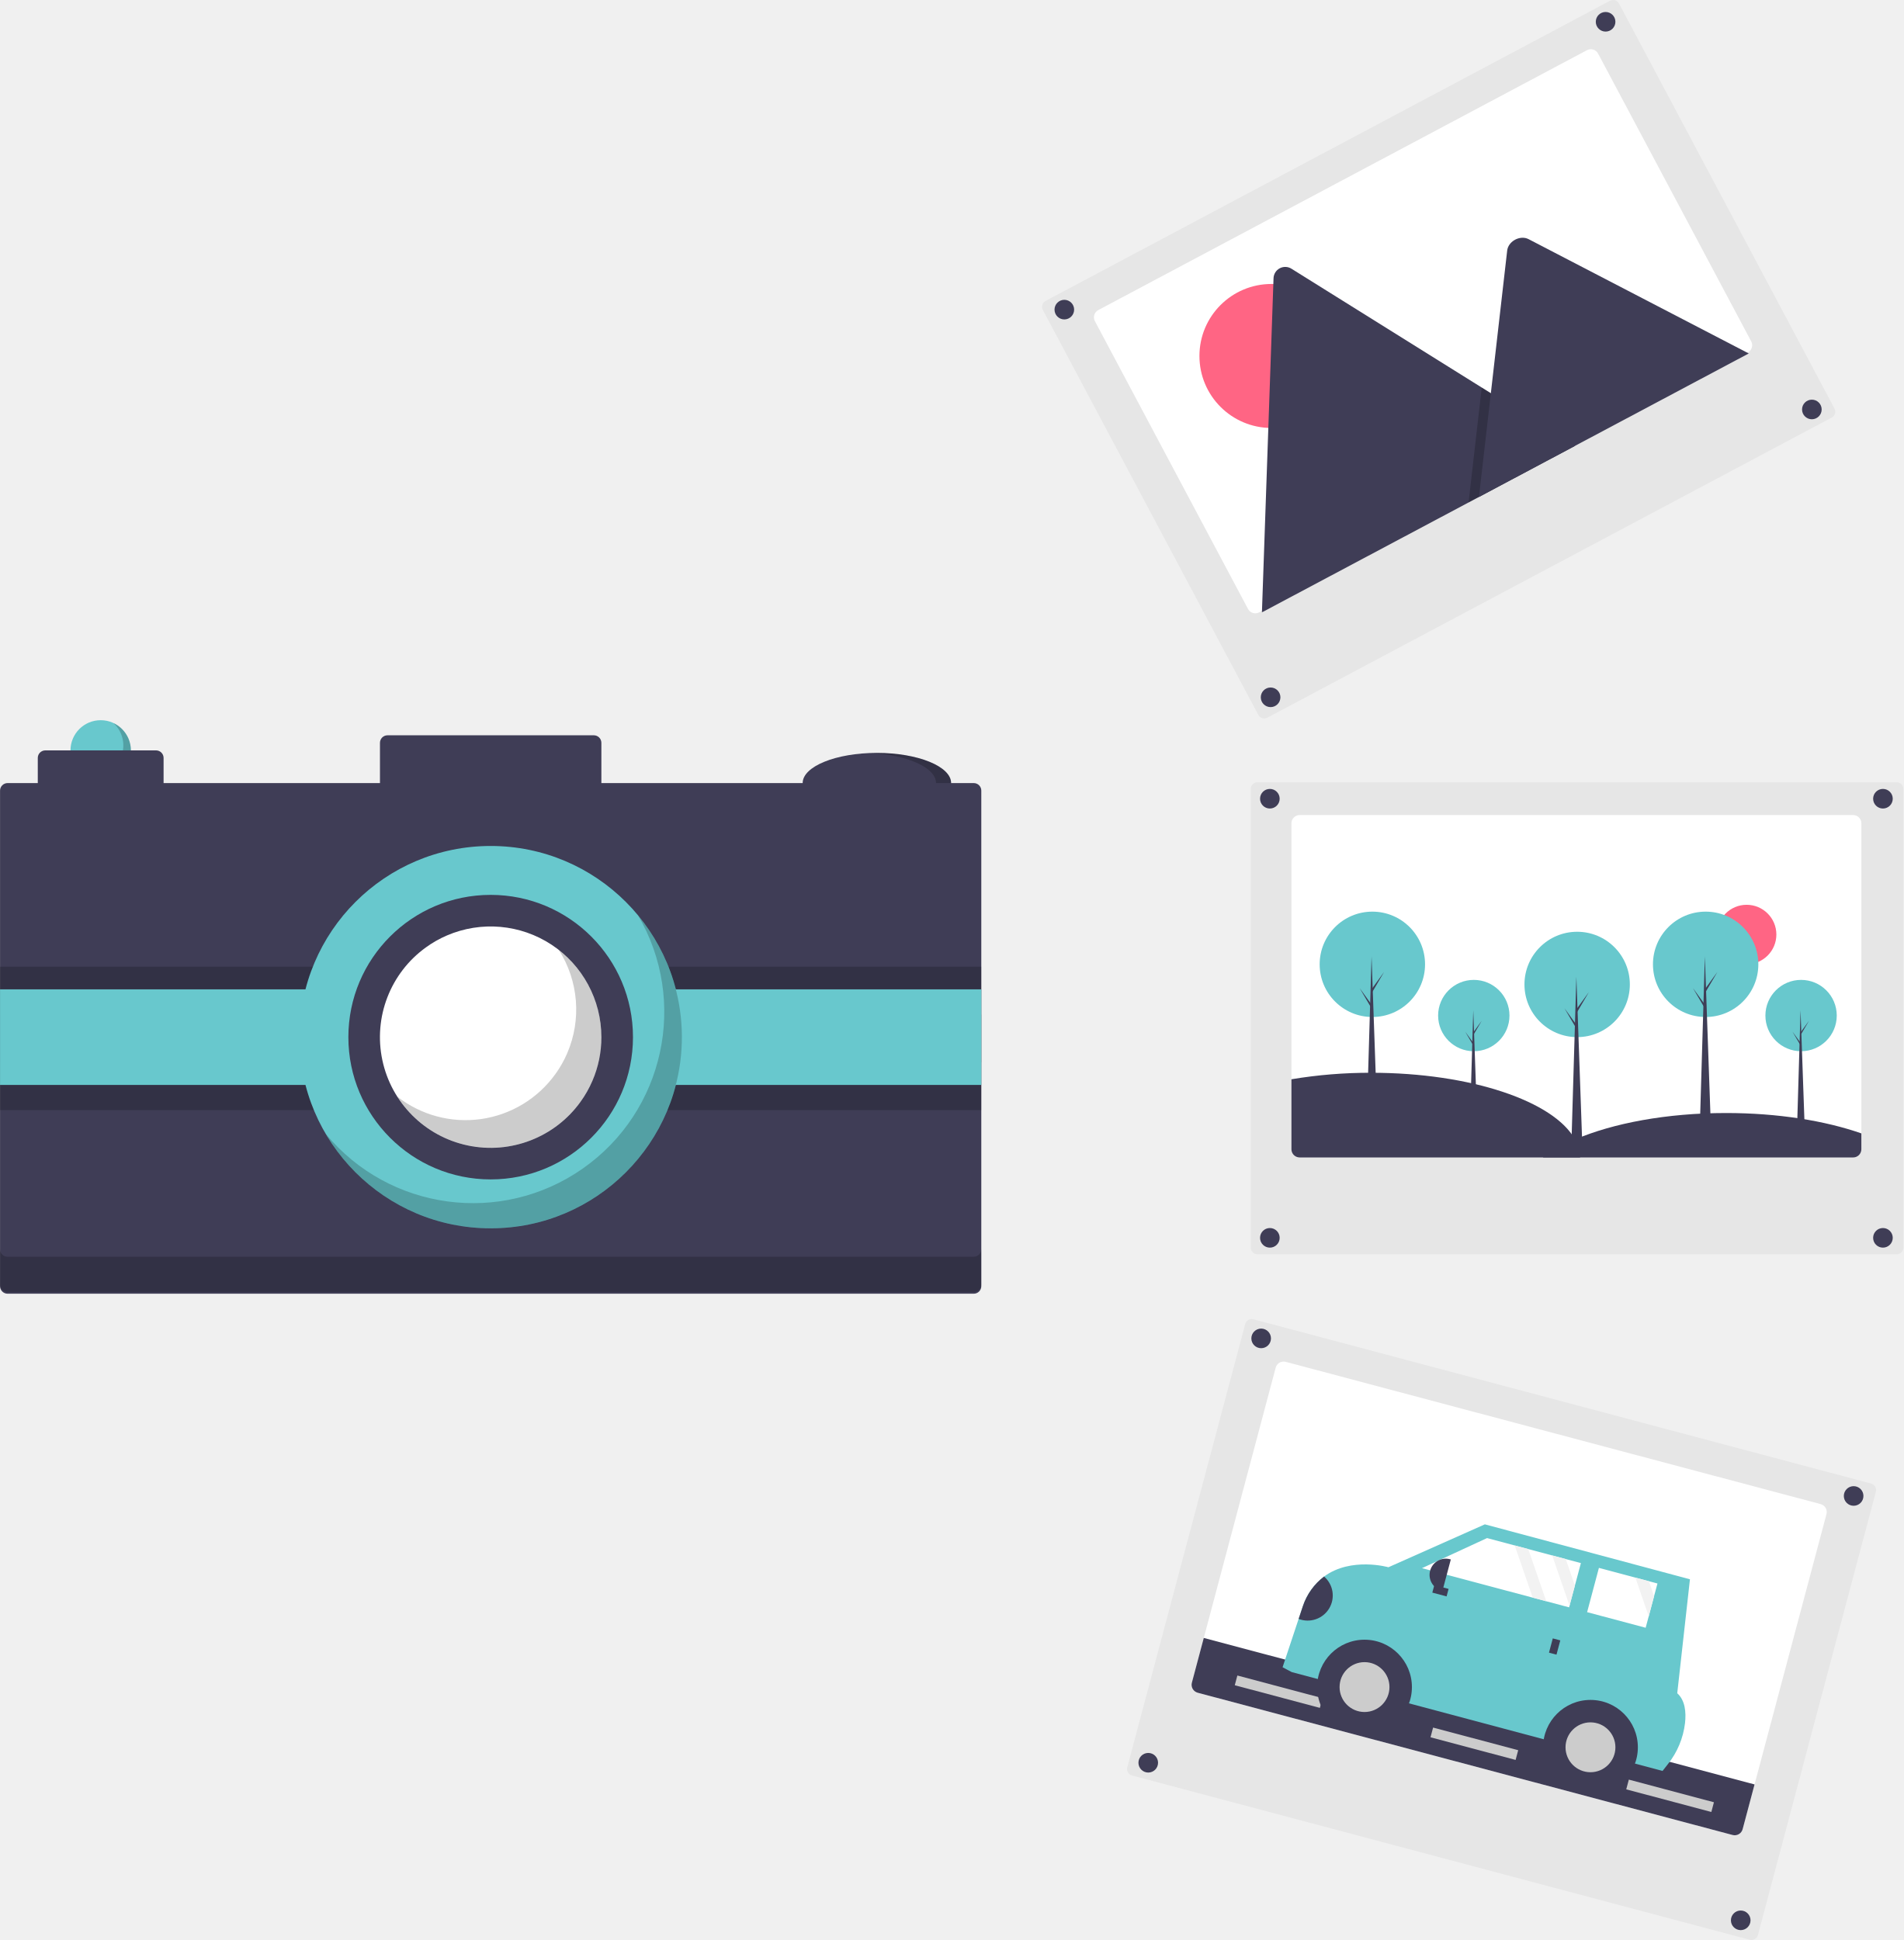
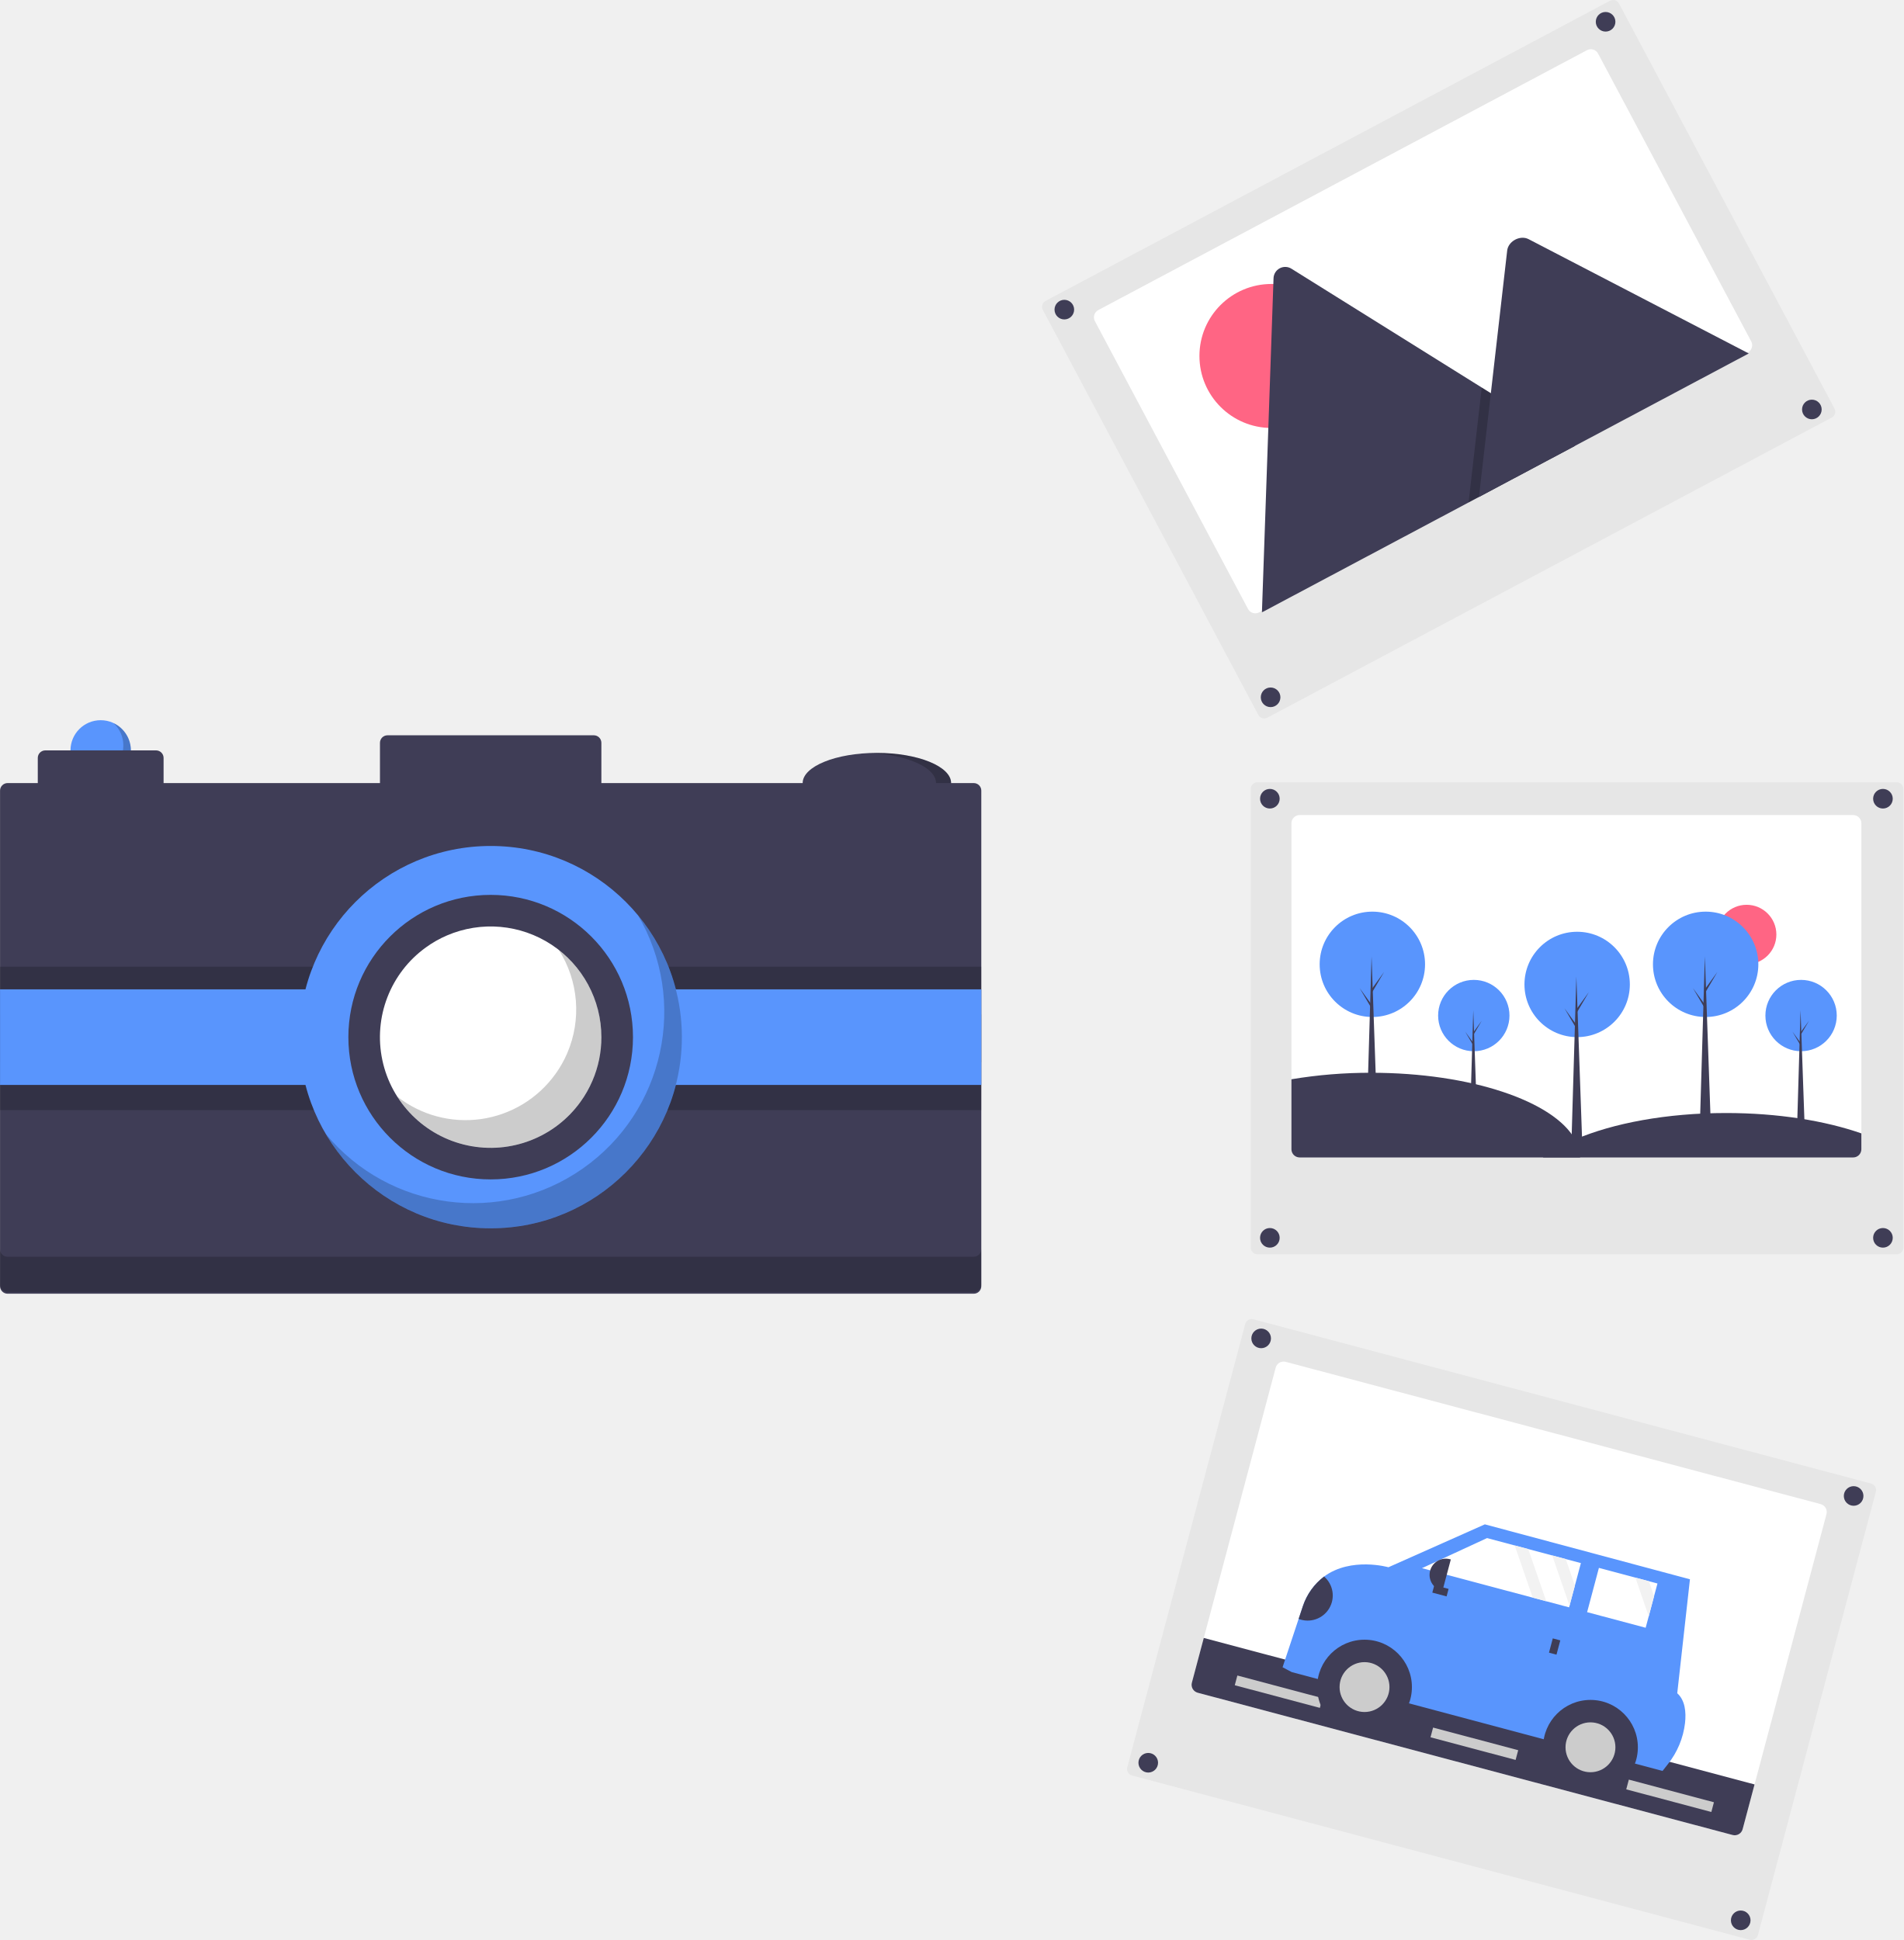
<svg xmlns="http://www.w3.org/2000/svg" id="bc812f07-65cf-4d9b-b76c-8815e86162f5" data-name="Layer 1" width="756.483" height="771.242" viewBox="0 0 756.483 771.242">
  <path d="M721.528,375.356a2.659,2.659,0,0,0-2.656,2.656V560.372a2.659,2.659,0,0,0,2.656,2.656H975.585a2.659,2.659,0,0,0,2.656-2.656V378.012a2.659,2.659,0,0,0-2.656-2.656Z" transform="translate(-221.7583 -64.37879)" fill="#e6e6e6" />
  <path d="M961.555,391.666v129.6a3.261,3.261,0,0,1-3.26,3.26h-220a2.319,2.319,0,0,1-.46-.04,3.256,3.256,0,0,1-2.8-3.22v-129.6a3.261,3.261,0,0,1,3.26-3.26h220A3.261,3.261,0,0,1,961.555,391.666Z" transform="translate(-221.7583 -64.37879)" fill="#fff" />
  <circle cx="694.198" cy="371.516" r="11.819" fill="#ff6584" />
  <circle cx="504.705" cy="317.53" r="3.897" fill="#3f3d56" />
  <circle cx="748.372" cy="317.53" r="3.897" fill="#3f3d56" />
  <circle cx="504.705" cy="492.097" r="3.897" fill="#3f3d56" />
  <circle cx="748.372" cy="492.097" r="3.897" fill="#3f3d56" />
-   <circle cx="585.76" cy="403.733" r="14.18" fill="#68c8cd" />
+   <circle cx="585.76" cy="403.733" r="14.18" fill="#5995fd" />
  <polygon points="587.127 446.444 584.223 446.444 585.547 401.597 587.127 446.444" fill="#3f3d56" />
  <polygon points="585.803 410.097 588.921 405.783 585.76 411.165 585.419 410.567 585.803 410.097" fill="#3f3d56" />
  <polygon points="585.461 414.454 582.343 410.14 585.504 415.521 585.846 414.923 585.461 414.454" fill="#3f3d56" />
-   <circle cx="715.837" cy="403.733" r="14.18" fill="#68c8cd" />
+   <circle cx="715.837" cy="403.733" r="14.18" fill="#5995fd" />
  <polygon points="717.203 446.444 714.299 446.444 715.623 401.597 717.203 446.444" fill="#3f3d56" />
  <polygon points="715.879 410.097 718.997 405.783 715.837 411.165 715.495 410.567 715.879 410.097" fill="#3f3d56" />
  <polygon points="715.538 414.454 712.42 410.14 715.58 415.521 715.922 414.923 715.538 414.454" fill="#3f3d56" />
-   <circle cx="626.838" cy="391.363" r="20.943" fill="#68c8cd" />
+   <circle cx="626.838" cy="391.363" r="20.943" fill="#5995fd" />
  <polygon points="628.856 454.444 624.567 454.444 626.522 388.209 628.856 454.444" fill="#3f3d56" />
  <polygon points="626.901 400.762 631.506 394.391 626.838 402.339 626.333 401.456 626.901 400.762" fill="#3f3d56" />
  <polygon points="626.396 407.197 621.791 400.825 626.459 408.774 626.964 407.891 626.396 407.197" fill="#3f3d56" />
-   <circle cx="677.91" cy="383.363" r="20.943" fill="#68c8cd" />
+   <circle cx="677.91" cy="383.363" r="20.943" fill="#5995fd" />
  <polygon points="679.929 446.444 675.64 446.444 677.595 380.209 679.929 446.444" fill="#3f3d56" />
  <polygon points="677.974 392.762 682.578 386.391 677.91 394.339 677.406 393.456 677.974 392.762" fill="#3f3d56" />
  <polygon points="677.469 399.197 672.864 392.825 677.532 400.774 678.037 399.891 677.469 399.197" fill="#3f3d56" />
-   <circle cx="545.44" cy="383.363" r="20.943" fill="#68c8cd" />
+   <circle cx="545.44" cy="383.363" r="20.943" fill="#5995fd" />
  <polygon points="547.459 446.444 543.169 446.444 545.125 380.209 547.459 446.444" fill="#3f3d56" />
  <polygon points="545.503 392.762 550.108 386.391 545.44 394.339 544.935 393.456 545.503 392.762" fill="#3f3d56" />
  <polygon points="544.999 399.197 540.394 392.825 545.062 400.774 545.566 399.891 544.999 399.197" fill="#3f3d56" />
  <path d="M849.765,524.526H738.295a2.319,2.319,0,0,1-.46-.04,3.256,3.256,0,0,1-2.8-3.22v-27.83a189.759,189.759,0,0,1,31.74-2.58c39.57,0,72.67,11.34,80.97,26.52A15.252,15.252,0,0,1,849.765,524.526Z" transform="translate(-221.7583 -64.37879)" fill="#3f3d56" />
  <path d="M961.555,514.956v6.31a3.261,3.261,0,0,1-3.26,3.26H834.965a62.861,62.861,0,0,1,12.78-7.15c15.11-6.48,36.42-10.52,60.03-10.52C928.295,506.856,947.065,509.896,961.555,514.956Z" transform="translate(-221.7583 -64.37879)" fill="#3f3d56" />
  <path d="M862.882,64.379a2.647,2.647,0,0,0-1.244.312l-224.3,119.311a2.66,2.66,0,0,0-1.097,3.593l85.64,161a2.66,2.66,0,0,0,3.594,1.098l224.299-119.311a2.66,2.66,0,0,0,1.098-3.593l-85.641-161a2.638,2.638,0,0,0-1.569-1.293A2.669,2.669,0,0,0,862.882,64.379Z" transform="translate(-221.7583 -64.37879)" fill="#e6e6e6" />
  <path d="M856.913,85.679l60.861,114.416a3.262,3.262,0,0,1-1.348,4.413L722.198,307.822a2.75,2.75,0,0,1-.43.187,3.26,3.26,0,0,1-3.983-1.536L656.925,192.058a3.262,3.262,0,0,1,1.348-4.413L852.5,84.33A3.262,3.262,0,0,1,856.913,85.679Z" transform="translate(-221.7583 -64.37879)" fill="#fff" />
  <circle cx="505.338" cy="141.514" r="28.624" fill="#ff6584" />
  <path d="M847.77,241.616,723.795,307.561a2.864,2.864,0,0,1-.483.21l4.61-132.752a4.65,4.65,0,0,1,7.146-3.801L810.674,218.442l3.62,2.258Z" transform="translate(-221.7583 -64.37879)" fill="#3f3d56" />
  <polygon points="626.012 177.237 583.684 199.752 588.408 158.518 588.747 155.548 588.916 154.063 592.536 156.322 626.012 177.237" opacity="0.2" />
  <path d="M916.798,204.897,809.57,261.935l4.724-41.235.339-2.97,6.154-53.735c.404-3.522,4.589-5.954,7.874-4.812a5.541,5.541,0,0,1,.649.279Z" transform="translate(-221.7583 -64.37879)" fill="#3f3d56" />
  <circle cx="423.016" cy="123.091" r="3.897" fill="#3f3d56" />
  <circle cx="638.141" cy="8.66" r="3.897" fill="#3f3d56" />
  <circle cx="504.996" cy="277.211" r="3.897" fill="#3f3d56" />
  <circle cx="720.122" cy="162.78" r="3.897" fill="#3f3d56" />
  <path d="M917.193,835.532a2.66,2.66,0,0,0,3.25-1.885l46.881-176.231a2.657,2.657,0,0,0-1.885-3.25l-245.52-65.312a2.658,2.658,0,0,0-3.25,1.885L669.79,766.969a2.656,2.656,0,0,0,1.885,3.25Z" transform="translate(-221.7583 -64.37879)" fill="#e6e6e6" />
  <path d="M947.687,666.32,914.37,791.565A3.261,3.261,0,0,1,910.382,793.877L697.776,737.32a2.32,2.32,0,0,1-.434-.157,3.256,3.256,0,0,1-1.878-3.832l33.317-125.244a3.261,3.261,0,0,1,3.989-2.312l212.606,56.557A3.261,3.261,0,0,1,947.687,666.32Z" transform="translate(-221.7583 -64.37879)" fill="#fff" />
  <path d="M919.103,773.773l-4.733,17.791A3.261,3.261,0,0,1,910.382,793.877L697.776,737.32a2.32,2.32,0,0,1-.434-.157,3.256,3.256,0,0,1-1.878-3.832l4.733-17.791Z" transform="translate(-221.7583 -64.37879)" fill="#3f3d56" />
  <rect x="790.238" y="755.601" width="35" height="4" transform="translate(0.14887 -246.5662) rotate(14.89658)" fill="#ccc" />
  <rect x="712.443" y="734.906" width="35" height="4" transform="translate(-7.78575 -227.2627) rotate(14.89658)" fill="#ccc" />
  <rect x="868.033" y="776.295" width="35" height="4" transform="translate(8.08348 -265.8698) rotate(14.89658)" fill="#ccc" />
  <circle cx="501.247" cy="532.076" r="3.897" fill="#3f3d56" />
  <circle cx="736.724" cy="594.717" r="3.897" fill="#3f3d56" />
  <circle cx="456.37" cy="700.776" r="3.897" fill="#3f3d56" />
  <circle cx="691.847" cy="763.417" r="3.897" fill="#3f3d56" />
  <rect x="866.888" y="765.123" width="19.453" height="3.088" transform="matrix(-0.96625, -0.25759, 0.25759, -0.96625, 1304.401, 1668.891)" fill="#3f3d56" />
-   <path d="M731.516,727.186l3.64,1.929,147.386,39.291,2.147-2.736a32.257,32.257,0,0,0,6.776-16.246c.5-4.434.036-9.095-3.087-11.897l5.049-45.309L811.912,670.378l-38.322,17.056s-14.813-4.227-25.576,3.689a24.45,24.45,0,0,0-8.404,11.699l-1.712,5.152Z" transform="translate(-221.7583 -64.37879)" fill="#68c8cd" />
+   <path d="M731.516,727.186l3.64,1.929,147.386,39.291,2.147-2.736a32.257,32.257,0,0,0,6.776-16.246c.5-4.434.036-9.095-3.087-11.897l5.049-45.309L811.912,670.378l-38.322,17.056s-14.813-4.227-25.576,3.689a24.45,24.45,0,0,0-8.404,11.699l-1.712,5.152Z" transform="translate(-221.7583 -64.37879)" fill="#5995fd" />
  <circle cx="542.327" cy="670.691" r="18.835" fill="#3f3d56" />
  <circle cx="542.327" cy="670.691" r="9.913" fill="#ccc" />
  <circle cx="632.131" cy="694.632" r="18.835" fill="#3f3d56" />
  <circle cx="632.131" cy="694.632" r="9.913" fill="#ccc" />
  <polygon points="565.159 623.415 609.185 635.147 614.56 636.577 623.634 638.998 623.81 638.335 625.939 630.357 628.329 621.398 622.292 619.792 616.918 618.356 607.399 615.817 602.024 614.387 591.034 611.457 565.159 623.415" fill="#fff" />
  <polygon points="630.796 640.91 654.064 647.113 655.285 642.548 657.407 634.569 658.759 629.514 655.352 628.607 649.978 627.171 635.485 623.309 630.796 640.91" fill="#fff" />
  <rect x="838.102" y="716.011" width="3.088" height="5.867" transform="matrix(-0.96625, -0.25759, 0.25759, -0.96625, 1244.004, 1565.533)" fill="#3f3d56" />
  <rect x="792.722" y="693.847" width="3.088" height="5.867" transform="translate(1450.37 44.42414) rotate(104.9272)" fill="#3f3d56" />
  <path d="M790.043,683.236h.34a6.453,6.453,0,0,1,6.453,6.453v0a6.453,6.453,0,0,1-6.453,6.453H790.043a0,0,0,0,1,0,0V683.236A0,0,0,0,1,790.043,683.236Z" transform="translate(1160.687 1496.11) rotate(-165.0728)" fill="#3f3d56" />
  <path d="M737.897,707.973A9.975,9.975,0,0,0,748.013,691.122a24.45,24.45,0,0,0-8.404,11.699Z" transform="translate(-221.7583 -64.37879)" fill="#3f3d56" />
  <polygon points="616.918 618.356 623.81 638.335 625.939 630.357 622.292 619.792 616.918 618.356" fill="#f2f2f2" />
  <polygon points="649.978 627.171 655.285 642.548 657.407 634.569 655.352 628.607 649.978 627.171" fill="#f2f2f2" />
  <polygon points="602.024 614.387 609.185 635.147 614.56 636.577 607.399 615.817 602.024 614.387" fill="#f2f2f2" />
-   <circle cx="40.017" cy="298.313" r="12" fill="#68c8cd" />
+   <circle cx="40.017" cy="298.313" r="12" fill="#5995fd" />
  <path d="M266.84,351.825a11.984,11.984,0,0,1-13.13,19.734,11.99,11.99,0,1,0,13.13-19.734Z" transform="translate(-221.7583 -64.37879)" opacity="0.2" />
  <ellipse cx="348.517" cy="311.313" rx="29.5" ry="12" fill="#3f3d56" />
  <path d="M570.275,363.692q-1.519,0-3,.061c14.883.612,26.5,5.723,26.5,11.939s-11.617,11.327-26.5,11.939q1.48.061,3,.061c16.292,0,29.5-5.373,29.5-12S586.567,363.692,570.275,363.692Z" transform="translate(-221.7583 -64.37879)" opacity="0.2" />
  <path d="M608.775,375.692h-148v-16a3,3,0,0,0-3-3h-82a3,3,0,0,0-3,3v16h-86v-10a3,3,0,0,0-3-3h-44a3,3,0,0,0-3,3v10h-12a2.996,2.996,0,0,0-3,3v197a2.996,2.996,0,0,0,3,3h384a2.996,2.996,0,0,0,3-3v-197A2.996,2.996,0,0,0,608.775,375.692Z" transform="translate(-221.7583 -64.37879)" fill="#3f3d56" />
  <path d="M608.758,564h-384a2.996,2.996,0,0,1-3-3v14a2.996,2.996,0,0,0,3,3h384a2.996,2.996,0,0,0,3-3v-14A2.996,2.996,0,0,1,608.758,564Z" transform="translate(-221.7583 -64.37879)" opacity="0.2" />
  <rect x="0.017" y="403.313" width="390" height="38" opacity="0.2" />
  <rect x="0.017" y="384.313" width="390" height="38" opacity="0.2" />
-   <rect x="0.017" y="393.313" width="390" height="38" fill="#68c8cd" />
-   <circle cx="195.017" cy="412.313" r="76" fill="#68c8cd" />
+   <rect x="0.017" y="393.313" width="390" height="38" fill="#5995fd" />
+   <circle cx="195.017" cy="412.313" r="76" fill="#5995fd" />
  <path d="M475.315,428.228a75.996,75.996,0,0,1-124.081,86.928A75.996,75.996,0,1,0,475.315,428.228Z" transform="translate(-221.7583 -64.37879)" opacity="0.2" />
  <circle cx="195.017" cy="412.313" r="56.558" fill="#3f3d56" />
  <path d="M460.775,476.692a43.723,43.723,0,0,1-3.57,17.37,43.131,43.131,0,0,1-4.75,8.37,43.998,43.998,0,1,1-61.42-61.42,43.125,43.125,0,0,1,8.37-4.75,44.005,44.005,0,0,1,61.37,40.43Z" transform="translate(-221.7583 -64.37879)" fill="#fff" />
  <path d="M460.305,470.282a43.928,43.928,0,0,0-16.448-28.265A44.002,44.002,0,0,1,447.205,483.062a43.131,43.131,0,0,1-4.75,8.37,43.973,43.973,0,0,1-62.769,8.919,43.978,43.978,0,0,0,72.769,2.081,43.131,43.131,0,0,0,4.75-8.37,44.018,44.018,0,0,0,3.1-23.78Z" transform="translate(-221.7583 -64.37879)" opacity="0.2" />
</svg>
